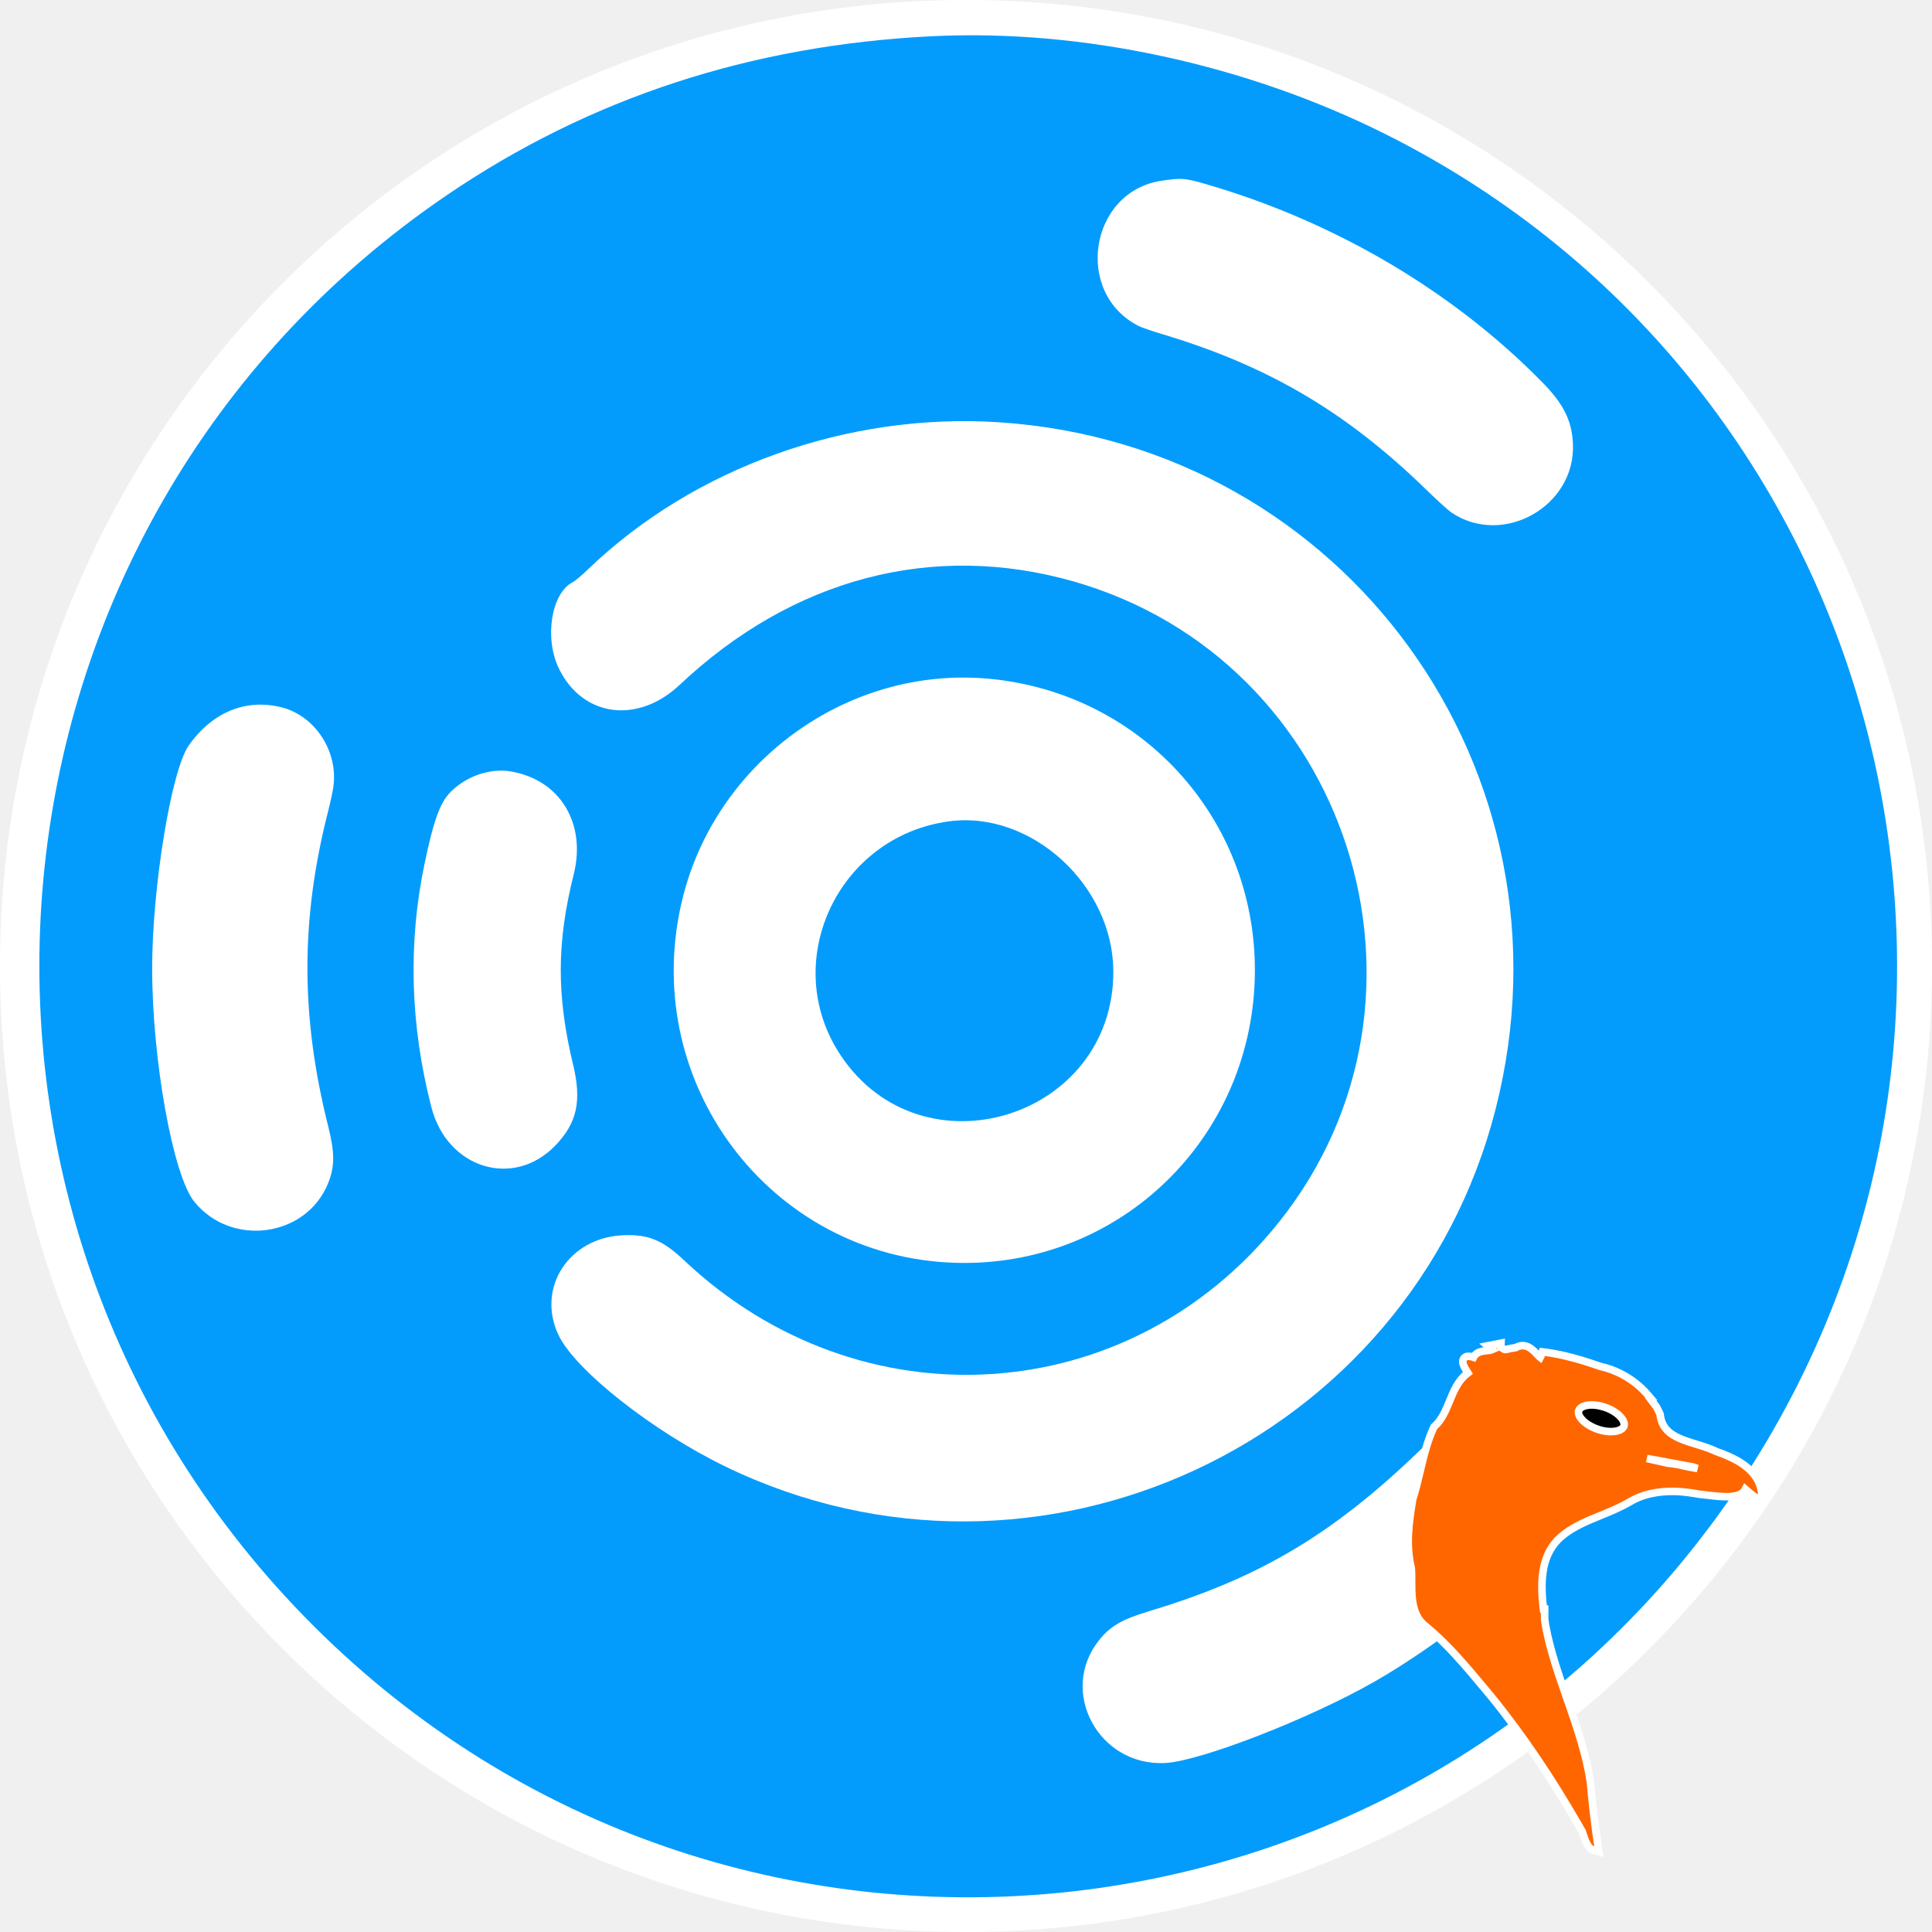
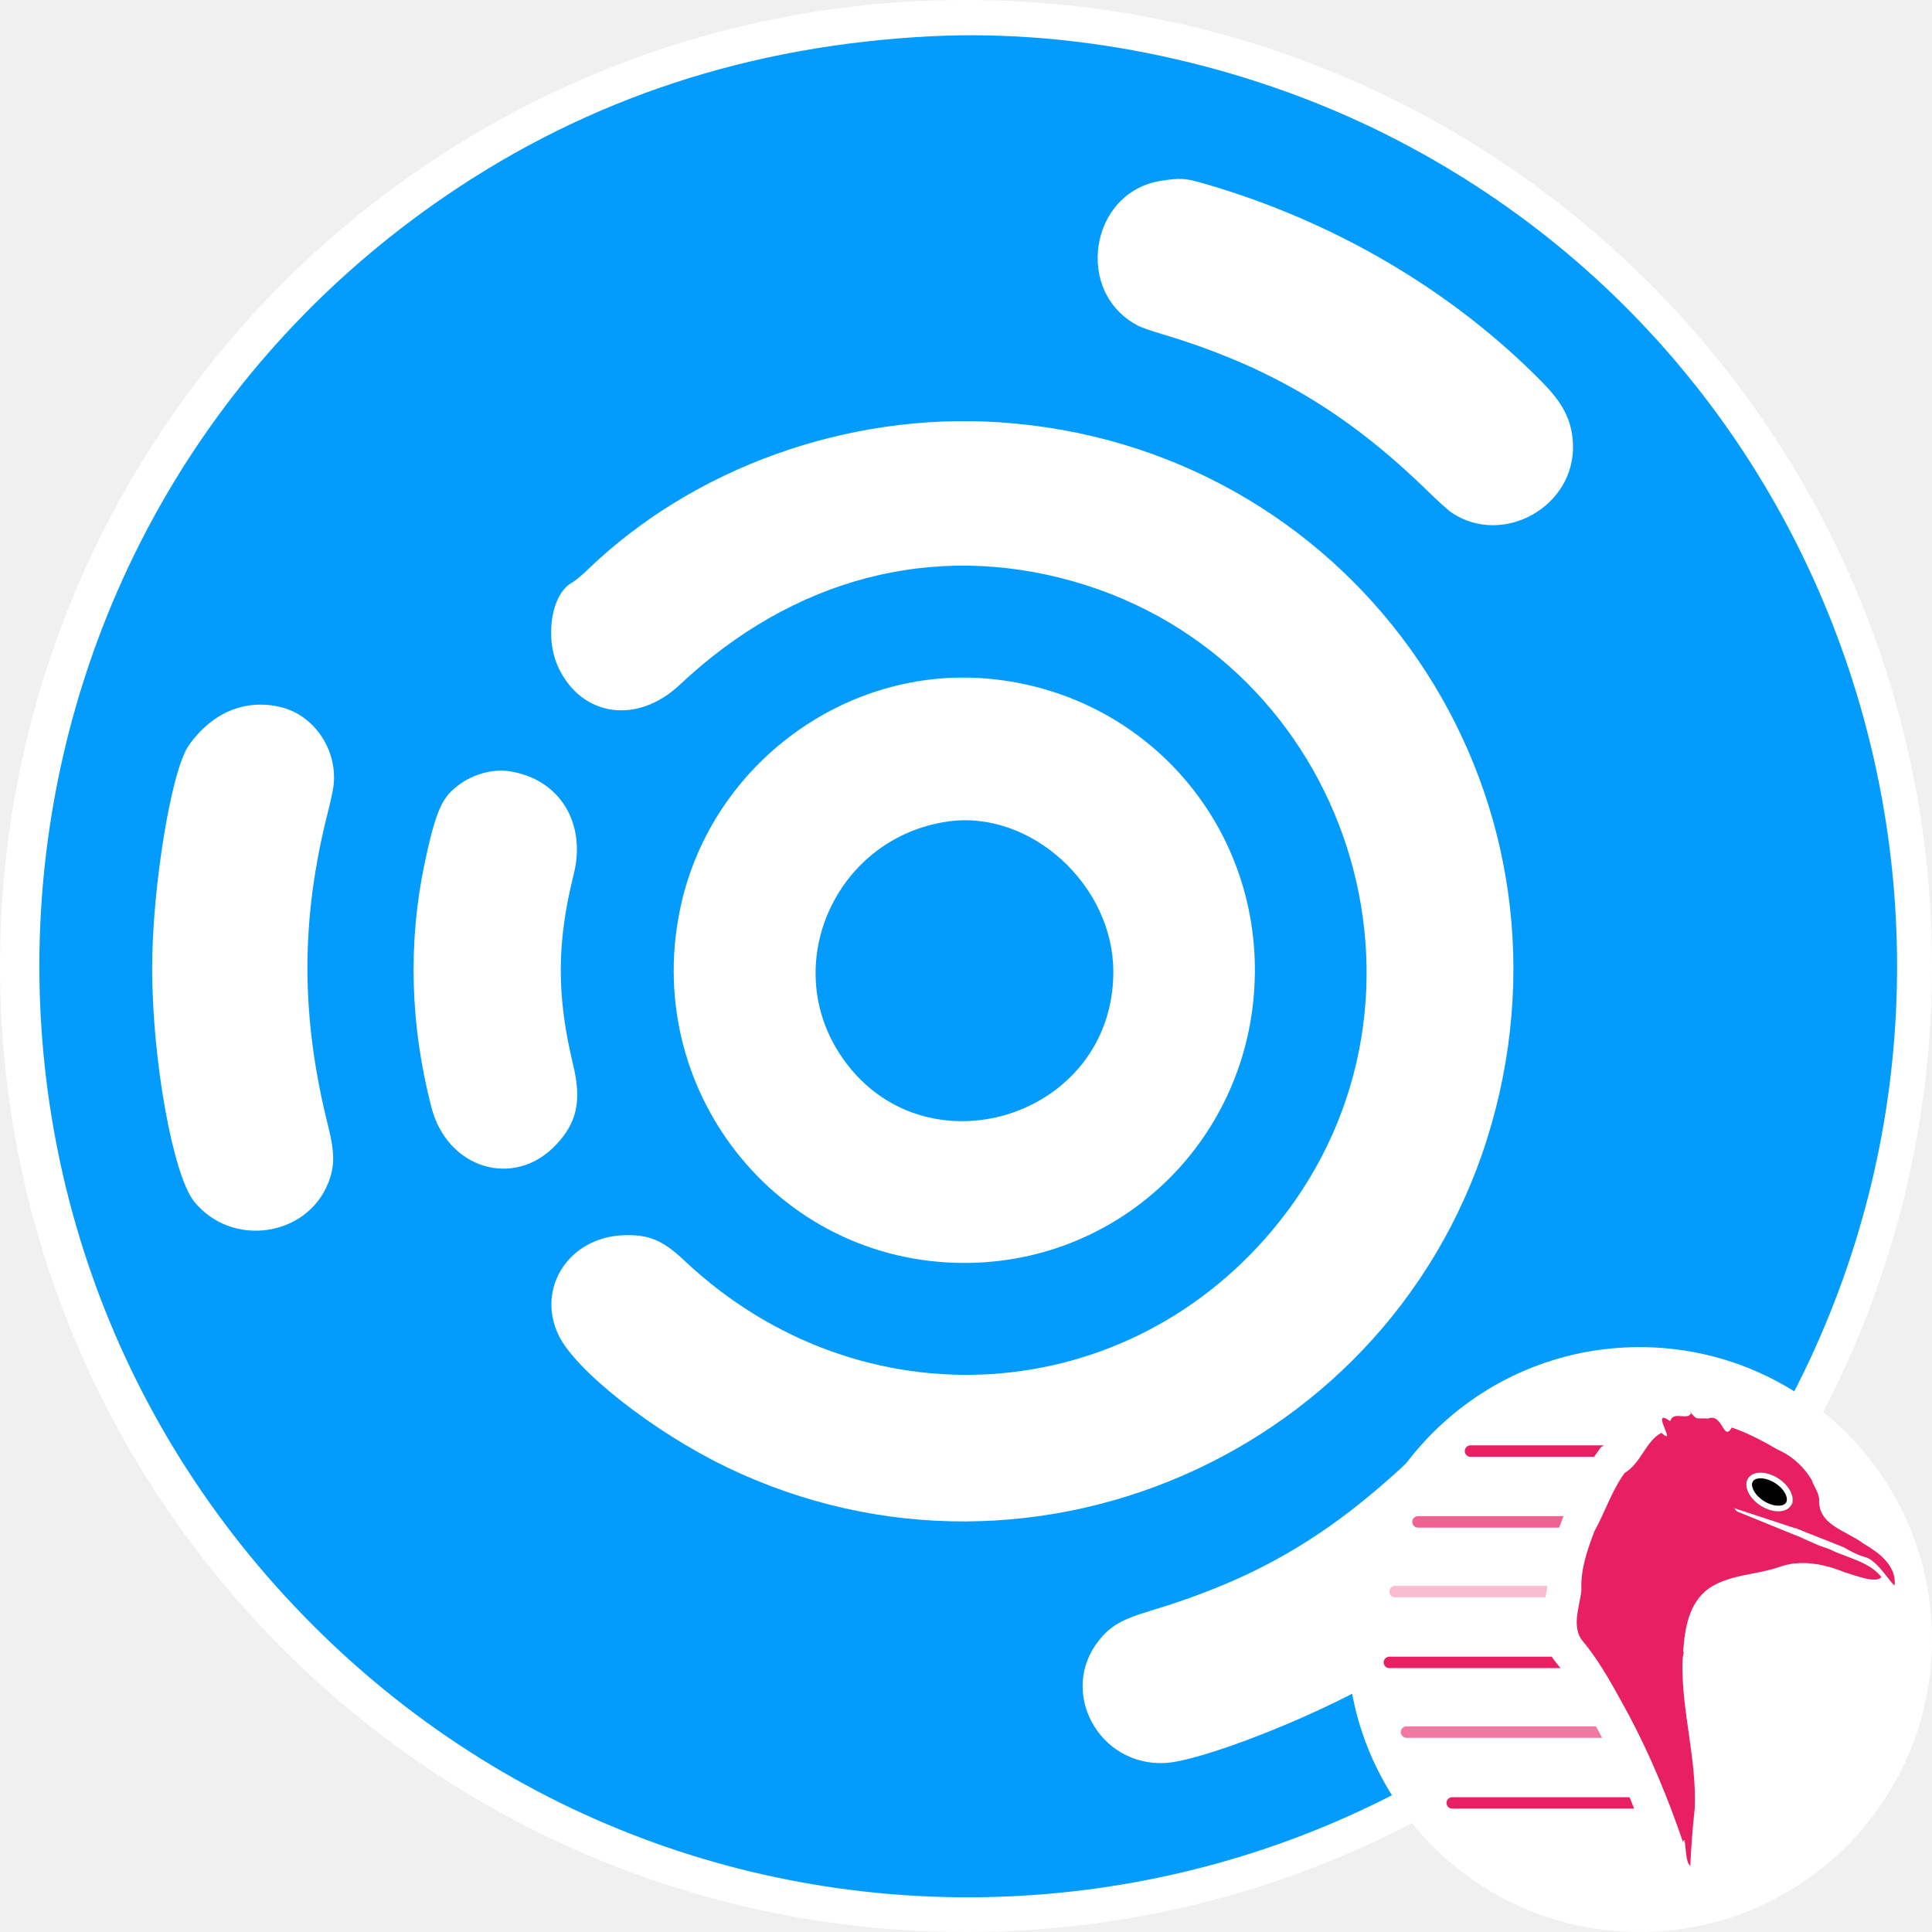
- <svg xmlns="http://www.w3.org/2000/svg" width="512" height="512" fill="none">
-   <circle cx="256" cy="256" r="256" fill="#fff" />
-   <path fill-rule="evenodd" clip-rule="evenodd" d="M246.885 9.604c-48.043 2.392-90.77 16.419-128.638 42.23C-9.787 139.106-26.674 321.26 83.104 430.887c109.763 109.612 291.965 91.474 377.979-37.628 82.361-123.62 38.259-291.579-93.929-357.716-37.027-18.525-80.563-27.914-120.269-25.938Zm72.419 39.106c34.313 9.916 65.779 28.446 89.573 52.752 5.511 5.631 7.707 10.091 7.97 16.191.71 16.476-18.472 27.345-32.147 18.212-.836-.558-3.673-3.117-6.306-5.688-21.465-20.958-42.145-33.175-70.557-41.683-2.589-.776-5.291-1.703-6.004-2.06-17.321-8.695-13.156-35.639 5.956-38.532 5.193-.787 6.249-.713 11.515.808Zm-54.535 63.198c91.777 6.019 154.421 92.686 131.576 182.032-22.684 88.712-121.498 134.627-203.967 94.774-19.29-9.322-39.971-25.604-44.38-34.941-5.914-12.524 2.827-25.908 17.259-26.425 6.663-.24 10.362 1.298 16.066 6.68 46.785 44.137 117.996 39.533 157.651-10.196 47.394-59.434 18.645-148.932-54.532-169.766-37.194-10.589-74.315-.833-104.306 27.413-11.135 10.488-25.701 8.559-31.988-4.236-3.966-8.071-2.067-20.064 3.634-22.96.597-.302 2.411-1.826 4.033-3.389 28.056-27.007 68.88-41.615 108.954-38.986Zm-2.81 67.956c41.236 3.744 71.846 38.326 70.558 79.713-1.31 42.097-35.139 75.114-76.963 75.114-49.731 0-86.176-46.321-74.982-95.298 8.487-37.13 43.778-62.943 81.387-59.529ZM74.49 187.416c8.93 2.193 15.125 11.573 13.87 21.003-.162 1.21-.794 4.162-1.404 6.56-7.323 28.697-7.313 54.31.031 83.56 1.75 6.973 1.744 10.606-.029 15.018-5.761 14.325-25.604 17.066-35.473 4.901-5.643-6.956-11.155-37.487-11.161-61.819-.005-21.479 5.08-52.514 9.678-59.053 6.191-8.808 15.05-12.487 24.488-10.17Zm60.619 16.985c13.17 2.079 20.351 13.672 16.926 27.327-4.522 18.037-4.566 32.151-.152 50.438 2.307 9.564 1.047 15.374-4.624 21.315-11.092 11.625-28.733 6.241-32.937-10.052-5.618-21.777-6.227-43.47-1.813-64.539 2.435-11.621 4.118-16.225 6.972-19.079 4.094-4.094 10.315-6.248 15.628-5.41Zm116.247 13.281c-29.521 4.104-44.903 37.476-28.572 61.989 21.527 32.31 72.261 16.772 72.261-22.132 0-22.949-21.861-42.892-43.689-39.857Zm145.471 158.91c15.869 3.509 22.418 22.337 11.948 34.362-8.934 10.26-28.438 25.475-44.365 34.606-17.273 9.904-46.342 21.206-55.709 21.659-17.564.851-28.232-18.965-17.488-32.483 3.026-3.809 6.071-5.573 13.465-7.8 29.16-8.781 48.595-20.353 71.77-42.737 7.433-7.179 12.967-9.245 20.379-7.607Z" fill="#049CFC" />
-   <g clip-path="url(#a)">
-     <path d="M425.371 382.145c5.016 0 9.082-3.592 9.082-8.023 0-4.431-4.066-8.022-9.082-8.022-5.016 0-9.082 3.591-9.082 8.022s4.066 8.023 9.082 8.023Z" fill="#000" />
-     <path d="m397.76 356.995.027-1.041-1.224.239-.282.055-2.034.397 1.201 1.024c-.328.145-.801.198-1.535.279l-.011.001c-.645.072-1.531.171-2.26.567a2.713 2.713 0 0 0-1.152 1.172 5.715 5.715 0 0 0-.817-.218c-.431-.075-1.155-.125-1.653.414-.504.546-.367 1.245-.282 1.557.106.387.305.796.508 1.164.219.395.494.831.761 1.245l-.375.299c-2.265 1.804-3.397 4.542-4.432 7.043l-.027.066c-1.081 2.614-2.084 5.018-3.993 6.72l-.155.138-.087.189c-1.423 3.082-2.302 6.275-3.073 9.44-.176.72-.346 1.436-.515 2.15-.579 2.449-1.15 4.862-1.923 7.255l-.023.07-.012.073c-.99 5.926-1.906 12.062-.393 18.23.097 1.103.097 2.307.097 3.598v.13c0 1.35.005 2.783.139 4.178.268 2.783 1.072 5.617 3.601 7.56 5.798 4.759 10.721 10.662 15.634 16.551.567.68 1.133 1.359 1.701 2.036 8.589 10.564 16.162 21.964 22.939 33.721l1.209 2.097c.264.865.577 1.824.938 2.636.208.466.449.925.731 1.303.269.359.662.764 1.21.93l1.52.46-.242-1.57c-.68-4.407-1.562-11.418-1.99-16.855l-.003-.037-.005-.036c-1.112-7.25-3.45-14.13-5.812-20.906l-.347-.994c-2.252-6.453-4.475-12.822-5.721-19.461-.04-.296-.084-.595-.127-.89l-.001-.004c-.041-.28-.082-.557-.12-.832v-2.708h-.329c-.776-6.729-.789-13.461 3.732-18.287 2.451-2.468 5.528-4.041 8.858-5.466.827-.355 1.676-.701 2.533-1.052 2.541-1.038 5.16-2.108 7.542-3.498l.005-.003a20.177 20.177 0 0 1 4.01-1.828c.045-.007.097-.018.154-.035 4.132-1.275 8.585-1.247 12.986-.531l.16-.987-.164.986.004.001.013.003.045.009c.032.007.093.021.154.031l.303.05c.32.052.633.104.928.161l.051.01.052.005c.502.045 1.125.119 1.814.201 1.401.168 3.078.368 4.577.419 1.138.038 2.282-.002 3.249-.226.939-.218 1.933-.662 2.435-1.62l.068-.13.268.232c.319.278.624.542.923.795.348.294.68.563.974.771.257.182.613.413.982.496l1.355.305-.141-1.382c-.343-3.347-2.195-5.741-4.533-7.49-2.3-1.72-5.129-2.863-7.607-3.74-1.512-.729-3.187-1.264-4.802-1.764a98.627 98.627 0 0 1-.399-.123c-1.516-.468-2.97-.917-4.296-1.489-1.435-.62-2.647-1.355-3.553-2.34-.891-.969-1.529-2.226-1.747-3.974l-.018-.15-.062-.137-.043-.096c-.228-.505-.475-1.055-.777-1.593l-.032-.057-.04-.053-1.529-2.038.154-.077-.823-.972c-3.207-3.784-7.704-6.532-12.508-7.603-4.566-1.58-9.758-3.167-14.715-3.802l-.812-.104-.263.775c-.12.354-.225.577-.303.711a2.416 2.416 0 0 1-.113-.094 11.667 11.667 0 0 1-.743-.757l-.003-.003-.029-.032c-.549-.589-1.309-1.405-2.235-1.866a3.431 3.431 0 0 0-1.698-.381c-.564.025-1.125.198-1.678.52-.799.104-1.39.232-1.845.335l-.004.001c-.531.12-.746.169-.929.171-.164.001-.356-.018-1.146-.643Zm47.344 31.21a36.598 36.598 0 0 0-3.062-.439l-5.348-1.197-.25-.064 12.242 2.265c.382.142.77.278 1.161.407l-.444-.075c-1.462-.248-2.874-.51-4.214-.878l-.042-.011-.043-.008Zm-9.701 8.093h-.001.001Zm-13.783-23.97c1.116-.03 2.423.176 3.769.639 1.785.617 3.211 1.563 4.089 2.544.903 1.01 1.079 1.865.884 2.428-.193.559-.862 1.121-2.206 1.352-1.305.225-3.019.081-4.805-.54-1.79-.623-3.218-1.558-4.095-2.526-.899-.993-1.076-1.835-.88-2.406.248-.718 1.287-1.439 3.244-1.491Z" fill="#F60" stroke="#fff" stroke-width="2" />
-   </g>
-   <defs>
-     <clipPath id="a">
-       <path fill="#fff" transform="translate(340 344)" d="M0 0h155v155H0z" />
-     </clipPath>
-   </defs>
+ <svg xmlns="http://www.w3.org/2000/svg" width="512" height="512" viewBox="0 0 512 512" fill="none">
+   <circle cx="256" cy="256" r="256" fill="white" />
+   <path fill-rule="evenodd" clip-rule="evenodd" d="M246.885 9.604C198.842 11.996 156.115 26.023 118.247 51.835C-9.787 139.105 -26.674 321.26 83.104 430.886C192.867 540.498 375.069 522.36 461.083 393.258C543.444 269.638 499.342 101.679 367.154 35.542C330.127 17.017 286.591 7.628 246.885 9.604ZM319.304 48.71C353.617 58.626 385.083 77.156 408.877 101.462C414.388 107.093 416.584 111.553 416.847 117.653C417.557 134.129 398.375 144.998 384.7 135.865C383.864 135.307 381.027 132.748 378.394 130.177C356.929 109.219 336.249 97.001 307.837 88.494C305.248 87.718 302.546 86.791 301.833 86.433C284.512 77.739 288.677 50.795 307.789 47.902C312.982 47.115 314.038 47.189 319.304 48.71ZM264.769 111.908C356.546 117.927 419.19 204.594 396.345 293.94C373.661 382.652 274.847 428.567 192.378 388.714C173.088 379.392 152.407 363.11 147.998 353.773C142.084 341.249 150.825 327.865 165.256 327.348C171.92 327.108 175.619 328.646 181.323 334.028C228.108 378.165 299.319 373.561 338.974 323.832C386.368 264.398 357.619 174.9 284.442 154.066C247.248 143.477 210.127 153.233 180.136 181.479C169.001 191.967 154.435 190.038 148.148 177.243C144.182 169.172 146.081 157.179 151.782 154.283C152.379 153.981 154.193 152.457 155.815 150.894C183.871 123.887 224.695 109.279 264.769 111.908ZM261.959 179.864C303.195 183.608 333.805 218.19 332.517 259.577C331.207 301.674 297.378 334.691 255.554 334.691C205.823 334.691 169.378 288.37 180.572 239.393C189.059 202.263 224.35 176.45 261.959 179.864ZM74.49 187.416C83.421 189.609 89.615 198.989 88.359 208.419C88.198 209.629 87.566 212.581 86.956 214.979C79.633 243.676 79.643 269.289 86.987 298.539C88.737 305.512 88.731 309.145 86.958 313.557C81.197 327.882 61.354 330.623 51.485 318.458C45.842 311.502 40.33 280.971 40.324 256.639C40.319 235.16 45.404 204.125 50.002 197.586C56.193 188.778 65.051 185.099 74.49 187.416ZM135.109 204.401C148.279 206.48 155.46 218.073 152.035 231.728C147.513 249.765 147.469 263.879 151.883 282.166C154.19 291.73 152.93 297.54 147.259 303.481C136.167 315.106 118.526 309.722 114.322 293.429C108.704 271.652 108.095 249.959 112.509 228.89C114.944 217.269 116.627 212.665 119.481 209.811C123.575 205.717 129.796 203.563 135.109 204.401ZM251.356 217.682C221.835 221.786 206.453 255.158 222.784 279.671C244.311 311.981 295.045 296.443 295.045 257.539C295.045 234.59 273.184 214.647 251.356 217.682ZM396.827 376.592C412.696 380.101 419.245 398.929 408.775 410.954C399.841 421.214 380.337 436.429 364.41 445.56C347.137 455.464 318.068 466.766 308.701 467.219C291.137 468.07 280.469 448.254 291.213 434.736C294.239 430.927 297.284 429.163 304.678 426.936C333.838 418.155 353.273 406.583 376.448 384.199C383.881 377.02 389.415 374.954 396.827 376.592Z" fill="#049CFC" />
+   <circle cx="434.5" cy="434.5" r="77.5" fill="white" />
+   <path d="M425.077 383.035L389.695 383.035C388.859 383.035 388.182 383.713 388.182 384.549C388.182 385.385 388.859 386.063 389.695 386.063L422.466 386.063C422.7 385.715 422.942 385.369 423.192 385.024L424.3 383.494L425.077 383.035Z" fill="#E91F63" />
+   <path d="M414.021 402.627C413.758 403.326 413.481 404.062 413.201 404.832L375.77 404.832C374.934 404.832 374.256 404.154 374.256 403.318C374.256 402.482 374.934 401.805 375.77 401.805L414.365 401.805L414.256 402.001L414.021 402.627Z" fill="#E91F63" fill-opacity="0.7" />
+   <path d="M409.981 420.271L369.715 420.271C368.879 420.271 368.201 420.949 368.201 421.785C368.201 422.621 368.879 423.299 369.715 423.299L409.566 423.299C409.574 423.255 409.583 423.211 409.591 423.168L409.6 423.123C409.788 422.168 409.911 421.53 409.988 421.029C409.983 420.775 409.98 420.523 409.981 420.271Z" fill="#E91F63" fill-opacity="0.3" />
+   <path d="M411.238 439.041L368.201 439.041C367.365 439.041 366.688 439.719 366.688 440.555C366.688 441.391 367.365 442.068 368.201 442.068L413.542 442.068C413.244 441.681 412.941 441.299 412.632 440.922C412.101 440.306 411.639 439.677 411.238 439.041Z" fill="#E91F63" />
+   <path d="M422.95 457.508L372.742 457.508C371.906 457.508 371.229 458.186 371.229 459.021C371.229 459.857 371.906 460.535 372.742 460.535L424.569 460.535C424.27 459.958 423.969 459.383 423.665 458.809C423.424 458.372 423.186 457.938 422.95 457.508Z" fill="#E91F63" fill-opacity="0.6" />
+   <path d="M431.847 476.277L384.852 476.277C384.016 476.277 383.338 476.955 383.338 477.791C383.338 478.627 384.016 479.305 384.852 479.305L433.073 479.305C432.672 478.292 432.263 477.283 431.847 476.277Z" fill="#E91F63" />
+   <path d="M448.208 374.214C447.614 376.864 443.434 373.631 442.641 376.63C437.96 373.333 442.354 380.198 441.734 380.632L441.697 380.625L441.325 380.512C441.094 380.375 440.764 380.15 440.296 379.717C436.146 381.868 434.892 387.786 430.546 390.353C427.094 395.117 425.379 400.679 422.521 405.826C420.618 410.883 418.819 415.96 419.089 421.445C418.641 425.778 416.273 431.325 419.566 435.056C424.389 440.907 427.989 447.831 431.655 454.491C437.386 465.283 442.074 476.628 445.996 488.138C446.898 485.638 446.326 493.584 447.95 494.447C448.115 490.45 448.554 484.132 449.121 479.267C449.667 466.363 445.729 453.84 445.85 440.978C445.881 440.441 445.903 439.887 445.935 439.34L446.242 437.784L446.052 437.746C446.498 431.468 447.533 424.774 452.918 420.909C458.369 417.22 465.37 417.399 471.458 415.288C472.815 414.809 474.207 414.478 475.59 414.321C475.601 414.32 475.617 414.33 475.628 414.329C479.652 413.905 483.694 414.739 487.508 416.156C487.565 416.177 487.634 416.21 487.69 416.231C488.037 416.362 488.413 416.499 488.755 416.638C491.586 417.462 497.164 419.735 498.603 417.946C495.295 413.77 489.507 412.883 484.894 410.585C484.155 410.294 483.237 409.955 482.306 409.681L477.761 407.68L476.642 407.144L476.635 407.182L460.262 400.521C460.04 400.222 459.796 399.912 459.56 399.673L475.693 404.985L475.708 404.909C476.266 405.154 476.824 405.374 477.399 405.558L477.392 405.596L488.664 410.065C490.534 411.217 492.576 412.2 494.568 412.731C497.805 413.873 501.069 419.684 502.103 420.14C502.599 414.793 497.834 411.417 493.794 409.029C489.21 405.562 481.615 404.167 482.107 397.177C481.987 396.66 481.87 396.144 481.702 395.632L480.249 392.617L480.333 392.594C478.261 388.877 474.922 385.819 471.059 384.136C467.332 381.961 463.103 379.701 458.942 378.313C456.674 382.262 456.563 374.358 452.666 375.932C449.567 375.694 449.823 376.576 447.951 374.214L448.208 374.214ZM467.532 390.906C468.634 391.093 469.845 391.541 471.024 392.225C474.151 394.046 475.857 396.929 474.846 398.663C473.835 400.396 470.466 400.314 467.34 398.485C464.214 396.657 462.497 393.83 463.51 392.084C464.142 390.997 465.698 390.595 467.532 390.906Z" fill="#E91F63" />
+   <path d="M466.591 399.038C469.725 401.043 473.309 401.039 474.595 399.029C475.881 397.019 474.383 393.764 471.248 391.759C468.114 389.754 464.531 389.758 463.245 391.768C461.959 393.778 463.457 397.033 466.591 399.038Z" fill="black" />
+   <path fill-rule="evenodd" clip-rule="evenodd" d="M471.284 399.026C472.422 399.025 473.049 398.636 473.32 398.214C473.59 397.791 473.68 397.058 473.204 396.025C472.737 395.01 471.793 393.904 470.433 393.034C469.073 392.164 467.673 391.77 466.555 391.771C465.418 391.773 464.79 392.161 464.52 392.584C464.25 393.006 464.16 393.739 464.636 394.772C465.103 395.787 466.047 396.893 467.407 397.763C468.767 398.633 470.167 399.027 471.284 399.026ZM474.595 399.029C473.309 401.039 469.725 401.043 466.591 399.038C463.457 397.033 461.959 393.778 463.245 391.768C464.531 389.758 468.114 389.754 471.248 391.759C474.383 393.764 475.881 397.019 474.595 399.029Z" fill="white" />
</svg>
